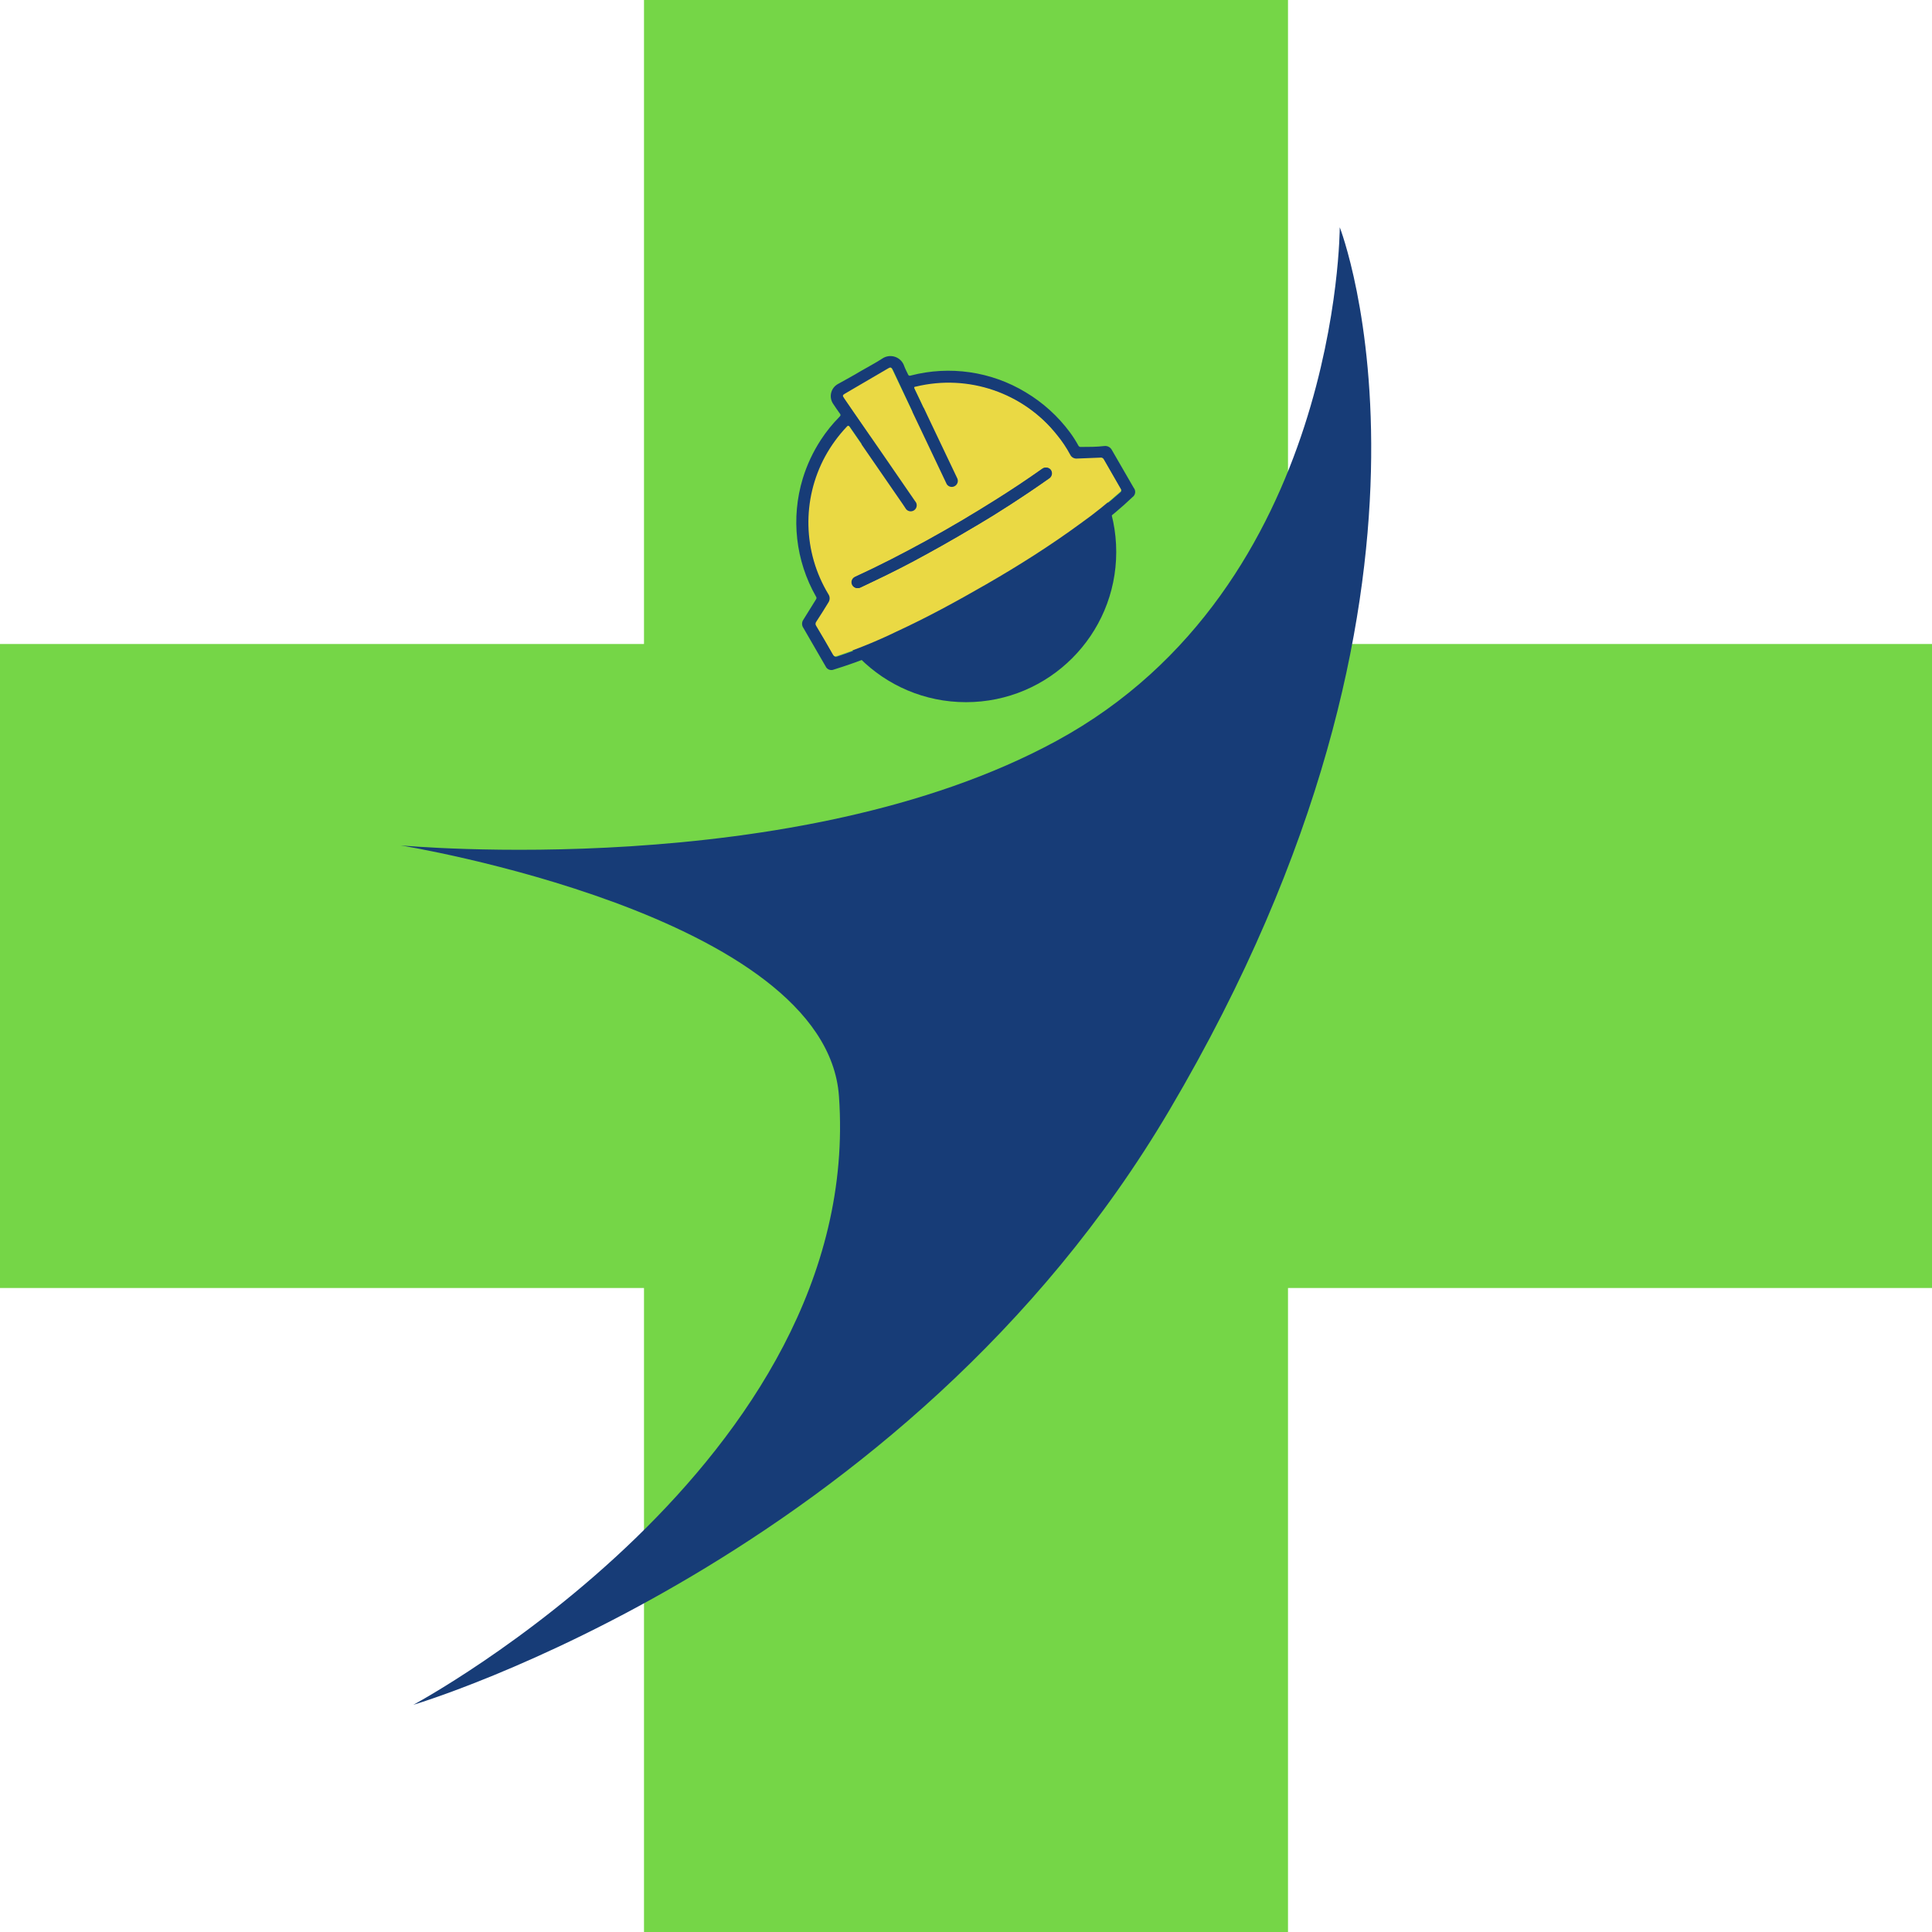
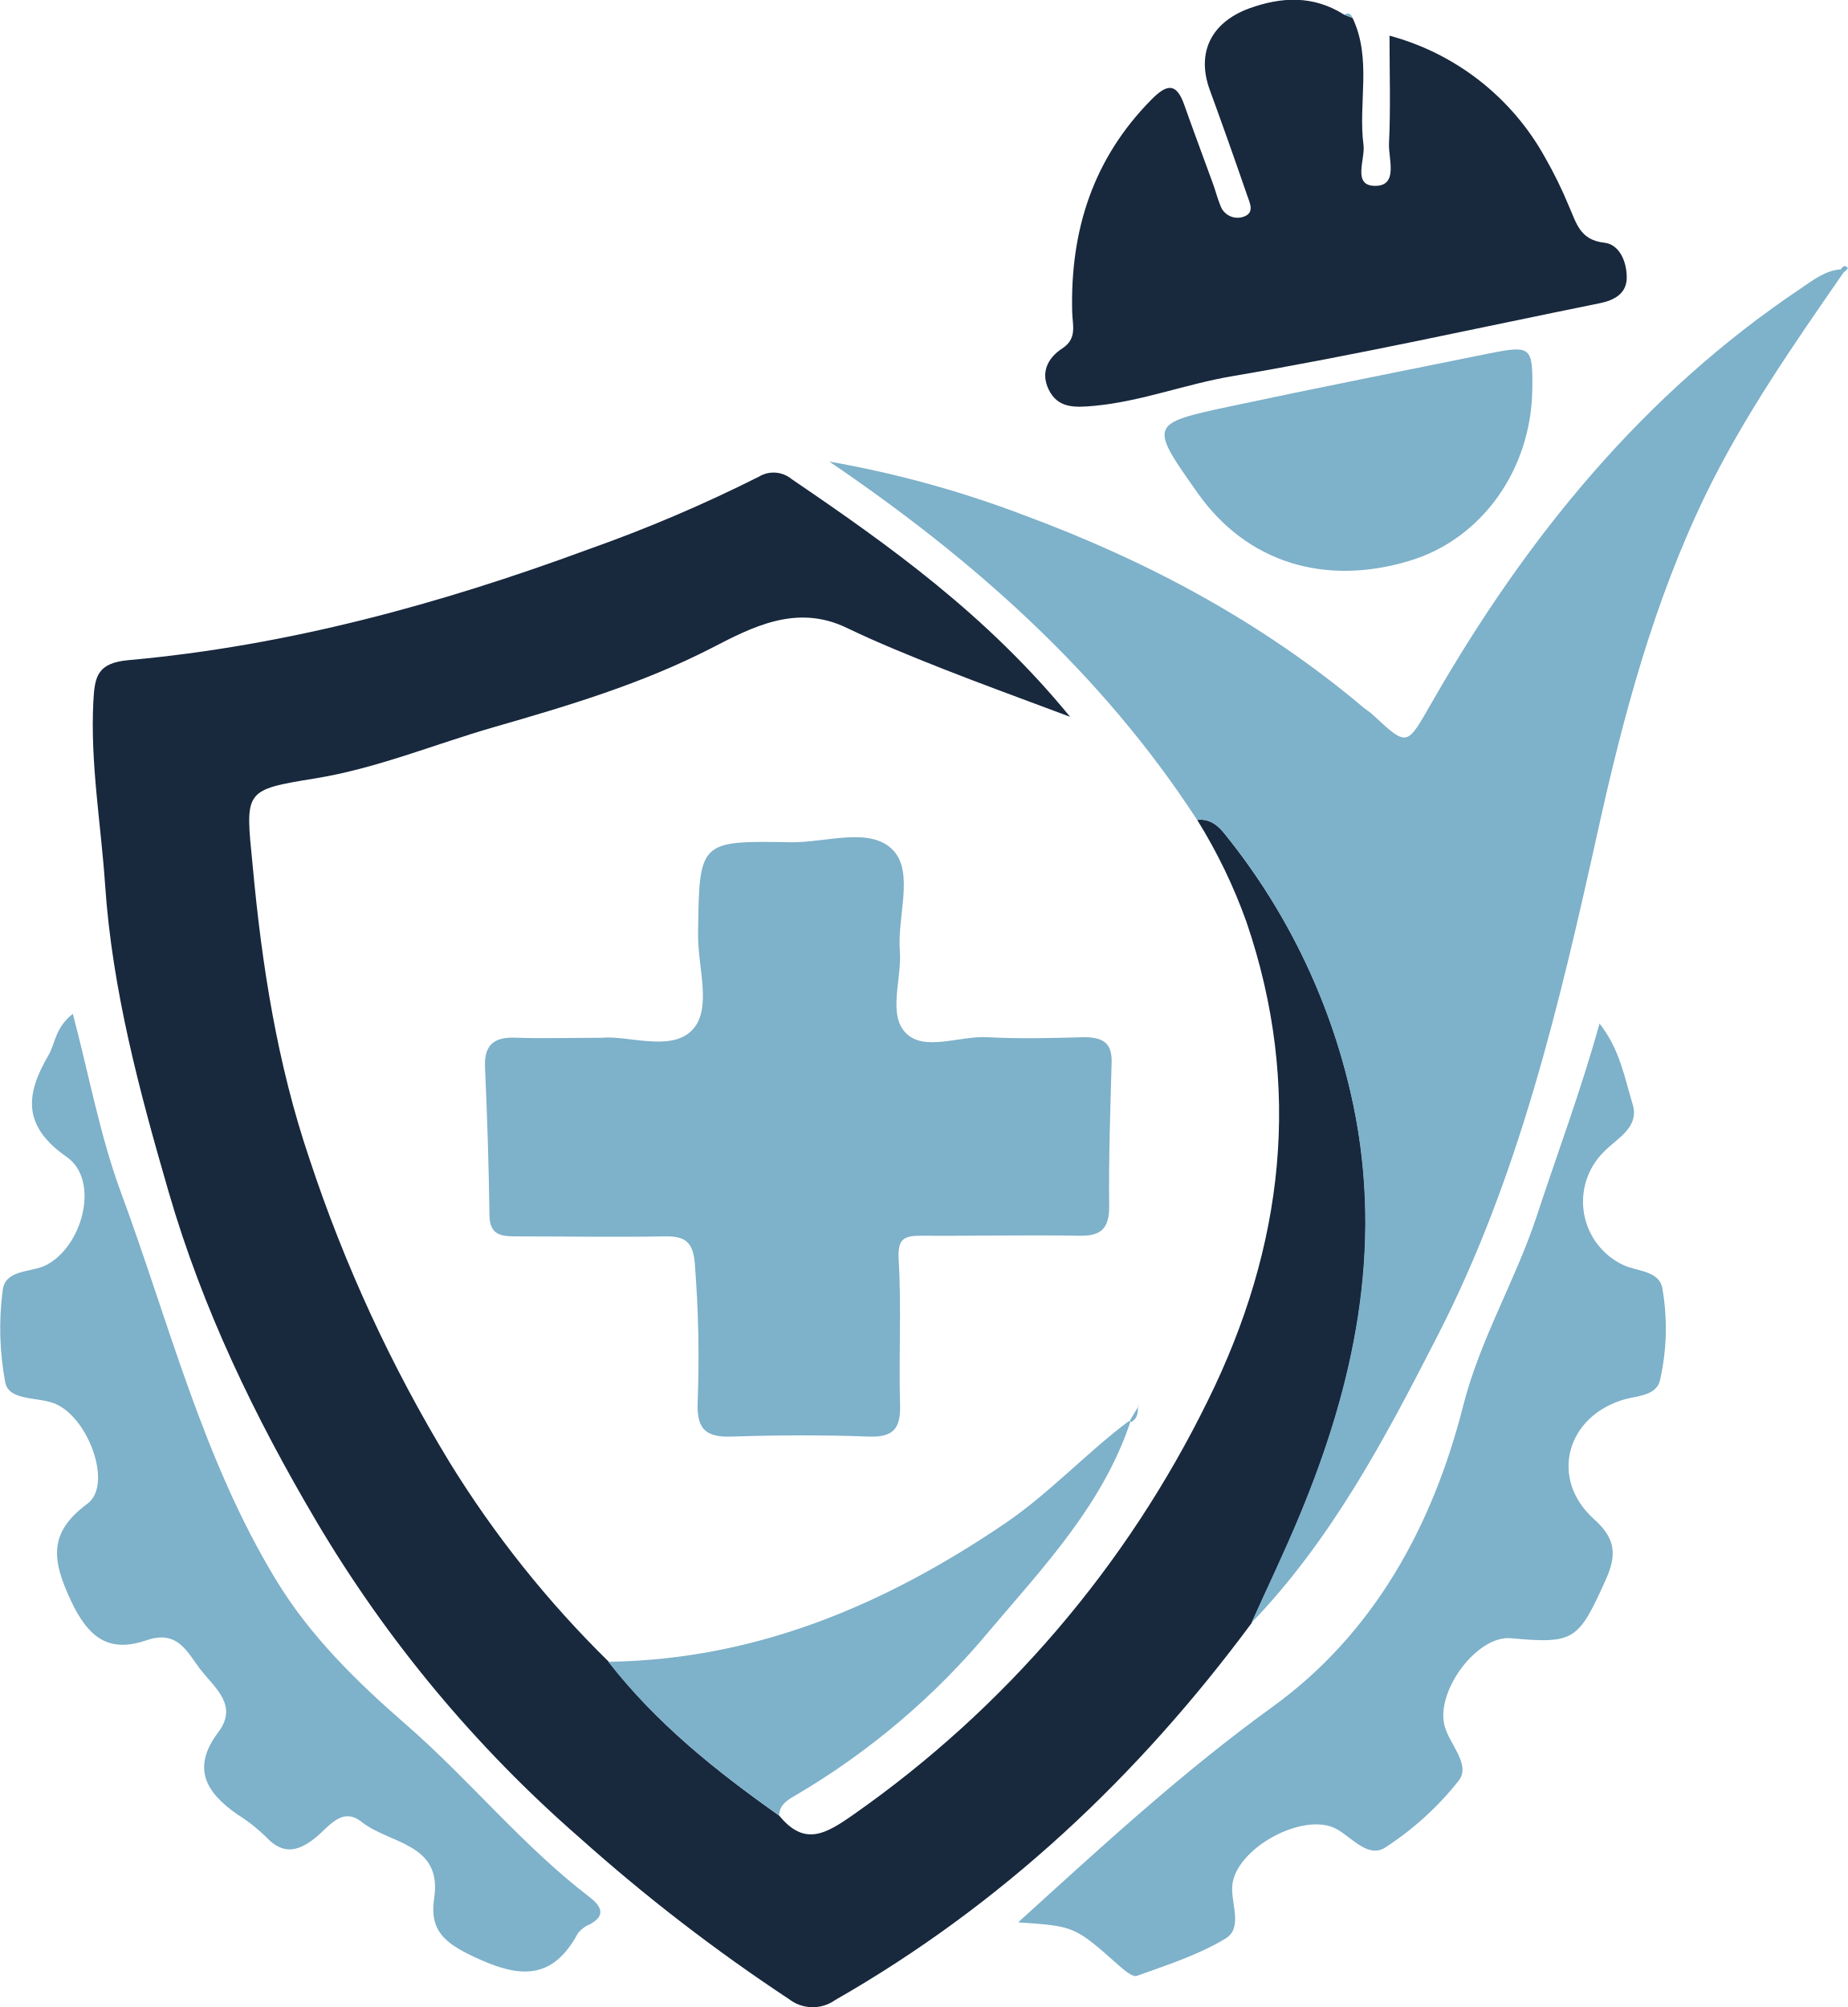
- <svg xmlns="http://www.w3.org/2000/svg" viewBox="0 0 231.48 231.48">
+ <svg xmlns="http://www.w3.org/2000/svg" viewBox="0 0 248.64 270.05">
  <defs>
-     <style>.cls-1{fill:#75d647;}.cls-2{fill:#173c77;}.cls-3{fill:#ead944;}</style>
+     <style>.cls-1{fill:#18283d;}.cls-2{fill:#7eb1ca;}</style>
  </defs>
  <g id="Capa_2" data-name="Capa 2">
    <g id="Capa_1-2" data-name="Capa 1">
-       <polygon class="cls-1" points="154.32 77.16 154.32 0 77.16 0 77.16 77.16 0 77.16 0 154.32 77.16 154.32 77.16 231.48 154.32 231.48 154.32 154.32 231.48 154.32 231.48 77.16 154.32 77.16" />
-       <circle class="cls-2" cx="115.74" cy="66.13" r="18" />
-       <path class="cls-2" d="M160.52,27.23s0,43.09-33.94,61.54C95.39,105.74,48,101.29,48,101.29s51,8.26,52.52,30.06c3.11,43.89-51,72.91-51,72.91s58.81-17.4,90.58-71.23C177.29,70.06,160.52,27.23,160.52,27.23Z" />
-       <path class="cls-2" d="M103.15,44.45c.85-.49,1.71-.94,2.53-1.47a1.74,1.74,0,0,1,2.66.89c.13.35.31.68.46,1,.07.15.15.17.3.13A17.9,17.9,0,0,1,122.89,47a18.21,18.21,0,0,1,5.31,4.81,13.61,13.61,0,0,1,1,1.57.3.3,0,0,0,.32.17c.93,0,1.86,0,2.79-.11a.9.9,0,0,1,.92.5c.86,1.5,1.74,3,2.6,4.5a.77.77,0,0,1-.15,1.13,44.66,44.66,0,0,1-4.22,3.54c-1.53,1.16-3.11,2.25-4.71,3.31-1.22.82-2.46,1.6-3.71,2.38-2,1.28-4.12,2.5-6.22,3.68q-2.43,1.36-4.93,2.63c-1,.53-2.08,1.07-3.14,1.57a59.07,59.07,0,0,1-8.84,3.54.76.76,0,0,1-1-.4q-1.32-2.3-2.65-4.58a.86.86,0,0,1,0-1c.51-.81,1-1.62,1.51-2.43a.27.27,0,0,0,0-.33,18,18,0,0,1-1.59-14.14,18.28,18.28,0,0,1,2.15-4.61,17.32,17.32,0,0,1,2.26-2.8c.16-.16.15-.26,0-.43-.26-.35-.5-.72-.75-1.09a1.65,1.65,0,0,1,.52-2.38C101.33,45.49,102.24,45,103.15,44.45Zm15,25.55c3.77-2.2,7.64-4.61,11.35-7.28A52.87,52.87,0,0,0,134.22,59a.26.26,0,0,0,.06-.4q-1-1.74-2-3.48a.37.37,0,0,0-.41-.22l-2.77.11a.83.83,0,0,1-.85-.47,14.43,14.43,0,0,0-1.59-2.37,16.59,16.59,0,0,0-16.89-5.78c-.14,0-.27,0-.16.24.52,1.08,1,2.16,1.54,3.24,1.18,2.48,2.37,5,3.55,7.46a.72.72,0,0,1-.31,1,.71.71,0,0,1-1-.4l-2.9-6.11L107,44.37c-.15-.33-.22-.34-.53-.16l-5.13,3c-.32.19-.34.25-.12.56l1.11,1.62q1.8,2.58,3.58,5.18l3.82,5.55a.72.72,0,1,1-1.17.82l-.32-.48q-3.19-4.65-6.4-9.28c-.1-.15-.15-.21-.3,0a17.18,17.18,0,0,0-2.6,3.57,16.62,16.62,0,0,0,.39,16.5.89.89,0,0,1,0,1c-.5.76-1,1.54-1.45,2.3a.41.41,0,0,0,0,.51c.67,1.14,1.33,2.28,2,3.43.11.19.19.24.42.17a58.71,58.71,0,0,0,7.22-2.94C111,74,114.55,72.09,118.18,70Z" />
-       <path class="cls-3" d="M118.18,70c-3.63,2.09-7.14,4-10.74,5.66a58.71,58.71,0,0,1-7.22,2.94c-.23.07-.31,0-.42-.17-.65-1.15-1.31-2.29-2-3.43a.41.41,0,0,1,0-.51c.49-.76,1-1.54,1.45-2.3a.89.89,0,0,0,0-1,16.62,16.62,0,0,1-.39-16.5,17.18,17.18,0,0,1,2.6-3.57c.15-.17.2-.11.3,0q3.19,4.63,6.4,9.28l.32.48a.72.72,0,1,0,1.17-.82l-3.82-5.55q-1.78-2.6-3.58-5.18l-1.11-1.62c-.22-.31-.2-.37.12-.56l5.13-3c.31-.18.38-.17.53.16l3.54,7.44,2.9,6.11a.71.71,0,0,0,1,.4.72.72,0,0,0,.31-1c-1.18-2.49-2.37-5-3.55-7.46-.51-1.08-1-2.16-1.54-3.24-.11-.22,0-.21.16-.24a16.59,16.59,0,0,1,16.89,5.78,14.43,14.43,0,0,1,1.59,2.37.83.83,0,0,0,.85.47l2.77-.11a.37.37,0,0,1,.41.22q1,1.74,2,3.48a.26.26,0,0,1-.06.4,52.87,52.87,0,0,1-4.69,3.76C125.82,65.39,122,67.8,118.18,70Zm-1-7.14c2.17-1.28,5.38-3.32,8.49-5.51a.73.73,0,0,0,.23-1.07.72.72,0,0,0-1-.1q-2.76,1.95-5.62,3.74-4.05,2.55-8.24,4.86c-2.79,1.53-5.62,3-8.52,4.32a.71.71,0,1,0,.59,1.29c2.1-1,4.17-2,6.21-3.07C111.56,66.11,113.83,64.84,117.17,62.86Z" />
-       <path class="cls-2" d="M117.17,62.86c-3.34,2-5.61,3.25-7.91,4.46-2,1.08-4.11,2.11-6.21,3.07a.71.71,0,1,1-.59-1.29c2.9-1.33,5.73-2.79,8.52-4.32s5.54-3.16,8.24-4.86q2.86-1.79,5.62-3.74a.72.72,0,0,1,1,.1.73.73,0,0,1-.23,1.07C122.55,59.54,119.34,61.58,117.17,62.86Z" />
+       <path class="cls-1" d="M104.84,244.29c3.4,4.17,6.24,2.51,10-.13a146.94,146.94,0,0,0,47.7-55.74c10.21-20.67,12.76-42.19,5.18-64.37a71.48,71.48,0,0,0-6.63-13.73c1.71-.21,2.87.79,3.8,2a86,86,0,0,1,17.25,36.48c4,19.23.13,37.44-7.26,55.17-2,4.87-4.31,9.63-6.48,14.44-15.27,20.62-33.59,37.87-56,50.69a5.22,5.22,0,0,1-6.26-.13A242.78,242.78,0,0,1,78,247.28,173.75,173.75,0,0,1,42.57,204.7c-8.27-14-15.29-28.53-19.86-44.26-3.95-13.61-7.62-27.29-8.57-41.42-.56-8.18-2-16.33-1.58-24.61.18-3.34.48-5.21,4.78-5.59,21.3-1.92,41.74-7.49,61.79-14.89a196.4,196.4,0,0,0,23-9.8,3.8,3.8,0,0,1,4.37.32c13.23,9,26.24,18.26,37.49,32-6.62-2.49-12-4.43-17.28-6.52-4.31-1.71-8.62-3.45-12.8-5.46-6.73-3.24-12.7-.1-18.17,2.73C86.39,92,76.53,94.94,66.46,97.84c-8,2.3-15.74,5.55-24.06,6.9C32.73,106.3,33,106.36,34,116.49c1.23,13.41,3.32,26.71,7.63,39.41a197.59,197.59,0,0,0,18.83,40.8,141.49,141.49,0,0,0,21.46,26.9C88.29,231.87,96.37,238.31,104.84,244.29Z" />
+       <path class="cls-2" d="M168.37,218.38c2.17-4.81,4.45-9.57,6.48-14.44,7.39-17.73,11.23-35.94,7.26-55.17a86,86,0,0,0-17.25-36.48c-.93-1.18-2.09-2.18-3.8-2-12.83-19.74-30.06-35-49.46-48.18a142.21,142.21,0,0,1,26.13,7.19c16.65,6.15,32.09,14.41,45.72,25.89.38.32.82.57,1.19.91,4.83,4.48,4.61,4.36,8.09-1.7,12.62-22,28.29-41.33,49.61-55.61,1.64-1.11,3.22-2.37,5.32-2.55a5.33,5.33,0,0,0,.42.4c-6.68,9.66-13.38,19.24-18.55,29.88-7,14.44-11.09,29.76-14.52,45.26-5.17,23.35-10.61,46.62-21.6,68C186.4,193.49,179.19,207.14,168.37,218.38Z" />
+       <path class="cls-2" d="M80.93,139.64c3.51-.36,9.18,1.88,12.09-.92s.85-8.53.91-13c.16-12.51.06-12.62,12.43-12.39,4.73.08,10.79-2.17,13.84,1.1,2.8,3,.52,8.91.88,13.53.29,3.77-1.67,8.56.83,11.06s7.2.33,10.94.54c4.31.23,8.65.12,13,0,2.42,0,3.8.67,3.73,3.36-.18,6.48-.41,12.95-.33,19.43,0,3.15-1.27,4-4.17,3.92-7-.12-14,.05-21,0-2.38,0-3.33.3-3.16,3.21.39,6.46,0,13,.19,19.44.1,3.16-.77,4.5-4.17,4.38-6.15-.23-12.31-.21-18.46,0-3.37.11-4.73-.88-4.61-4.48A159.38,159.38,0,0,0,93.49,170c-.24-2.85-1.26-3.69-4-3.64-6.65.12-13.31,0-20,0-2,0-3.59-.13-3.63-2.82q-.14-10-.6-19.91c-.14-3.1,1.26-4.13,4.19-4C73,139.75,76.51,139.64,80.93,139.64Z" />
+       <path class="cls-2" d="M137,258.66c11.5-10.45,22.24-20.33,34.23-29,13.62-9.85,21.53-24.3,25.64-40.46,2.28-9,7-16.8,9.88-25.48,2.78-8.48,5.94-16.85,8.48-26,2.75,3.5,3.36,7.3,4.44,10.81,1,3.17-2.1,4.63-3.85,6.44a9.42,9.42,0,0,0,2.64,15.26c1.87.87,4.89.73,5.24,3.23a31.31,31.31,0,0,1-.36,12.35c-.51,1.91-2.86,2-4.62,2.44-7.95,2.2-10.32,10.72-4.21,16.18,2.92,2.62,3.05,4.8,1.56,8.12-3.69,8.19-4.22,8.66-12.76,7.88-4.58-.42-10.2,7.18-8.92,11.84.68,2.48,3.54,5.17,1.9,7.31a41.13,41.13,0,0,1-9.88,9c-2.29,1.51-4.49-1.33-6.55-2.47-4.45-2.45-13.78,2.66-14.06,7.75-.13,2.39,1.45,5.59-.93,7-3.66,2.2-7.85,3.54-11.89,5-.58.21-1.74-.79-2.45-1.42C144.6,259.19,144.62,259.18,137,258.66Z" />
+       <path class="cls-1" d="M182,2.42c2.62,5.53.73,11.43,1.47,17.1.25,1.94-1.56,5.51,1.59,5.49s1.74-3.68,1.84-5.73c.23-4.64.07-9.29.07-14.48a34,34,0,0,1,20.88,16.3,57.09,57.09,0,0,1,3.29,6.71c1,2.27,1.48,4.49,4.75,4.85,2,.23,3,2.5,3,4.68s-1.7,3.07-3.63,3.46c-16.46,3.33-32.86,7-49.41,9.81-6.3,1.06-12.26,3.41-18.64,4-2.49.22-4.81.38-6.07-2.13-1.14-2.27-.24-4.27,1.8-5.6s1.37-3.13,1.33-4.91C144,31,147.07,21.36,154.92,13.41c2.05-2.07,3.34-2.37,4.42.67,1.27,3.59,2.61,7.16,3.91,10.74.33.91.56,1.86.93,2.75a2.45,2.45,0,0,0,3.16,1.59c1.58-.55.78-1.93.43-3q-2.43-7.07-5-14.1c-1.79-4.95.17-9,5.24-10.9,4.39-1.61,8.68-1.81,12.8.78Z" />
+       <path class="cls-2" d="M9.8,136.41c2.21,8.4,3.67,16.43,6.46,24,6.49,17.54,11,35.87,20.83,52.09,4.62,7.65,10.94,13.8,17.58,19.58,8.51,7.41,15.64,16.27,24.63,23.16,1.52,1.16,2.39,2.47,0,3.72a3.68,3.68,0,0,0-1.56,1.21c-3.51,6.48-8.07,5.92-14,3.11-3.88-1.84-6-3.5-5.31-7.94,1.08-7.34-6-7.22-9.72-10.16-2.71-2.18-4.47.67-6.32,2.14-2.24,1.78-4.29,2.3-6.53-.09a23,23,0,0,0-3.9-3.08c-4.23-2.93-6.24-6.24-2.59-11.07,2.67-3.53-.34-5.88-2.22-8.22s-3.09-5.65-7.42-4.16c-5.07,1.74-7.84-.29-10.22-5.39-2.55-5.48-3-9.1,2.28-13,3.42-2.57.08-11.73-4.52-13.49-2.27-.87-6-.33-6.55-2.74a39.47,39.47,0,0,1-.37-12.38c.27-2.85,3.6-2.48,5.6-3.35C11.07,168,13.53,158.87,9,155.69c-6.08-4.23-5.54-8.49-2.43-13.79C7.45,140.36,7.4,138.32,9.8,136.41Z" />
+       <path class="cls-2" d="M206.18,52.44c-.15,10.78-6.82,20.09-16.46,23-11.54,3.51-22,.18-28.55-9.08s-6.54-9.35,4.29-11.67c11.64-2.48,23.32-4.78,35-7.15C206,46.44,206.27,46.66,206.18,52.44Z" />
+       <path class="cls-2" d="M104.84,244.29c-8.47-6-16.55-12.42-23-20.69,19.87-.28,37.23-7.65,53.41-18.63,6-4.08,10.89-9.45,16.67-13.78l.17.15c-3.67,11-11.51,19.32-18.76,27.86a99.44,99.44,0,0,1-26.49,22.49C105.83,242.28,104.87,242.92,104.84,244.29Z" />
+       <path class="cls-2" d="M152,191.19c.37-.62.74-1.24,1.12-1.86l0-.05c0,.81-.06,1.62-.91,2.06Z" />
+       <polygon class="cls-2" points="153.07 189.33 153.34 189.07 153.03 189.28 153.07 189.33" />
+       <path class="cls-2" d="M247.66,36.27c.28-.36.56-.76,1-.18,0,0-.37.38-.56.58A5.33,5.33,0,0,1,247.66,36.27Z" />
+       <path class="cls-2" d="M182,2.42,180.86,2C181.44,1.63,181.79,1.86,182,2.42Z" />
    </g>
  </g>
</svg>
